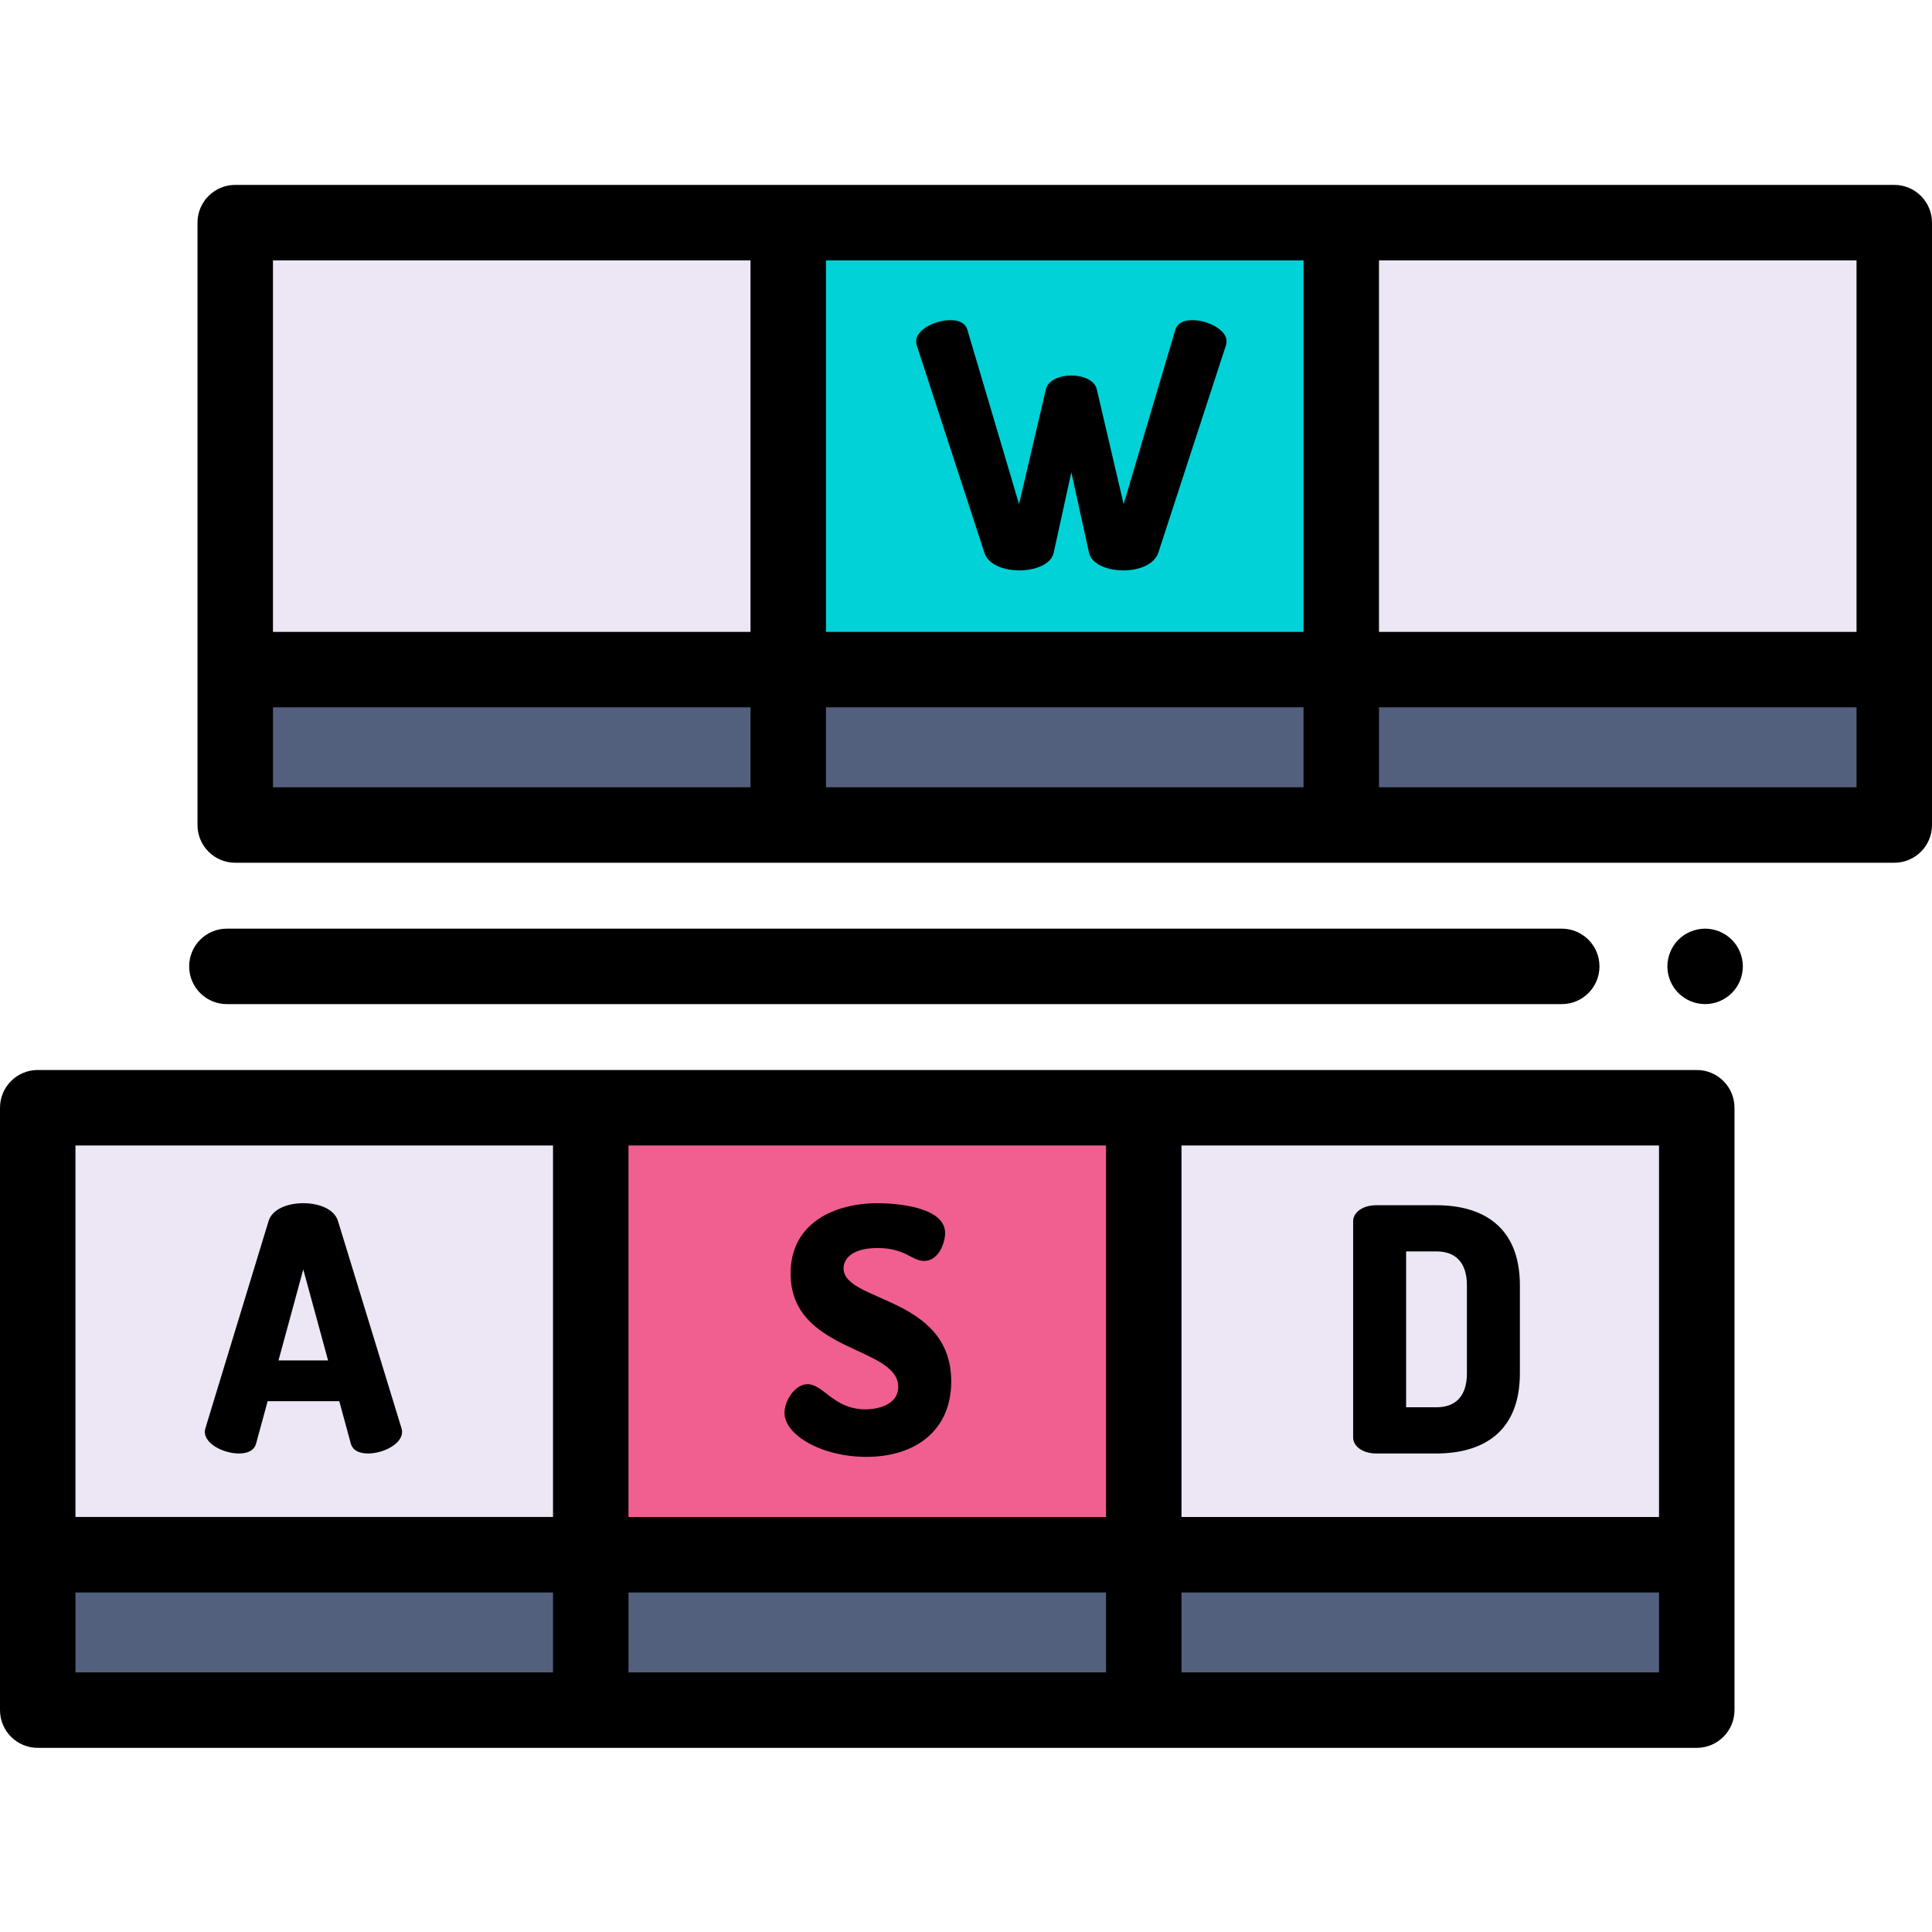
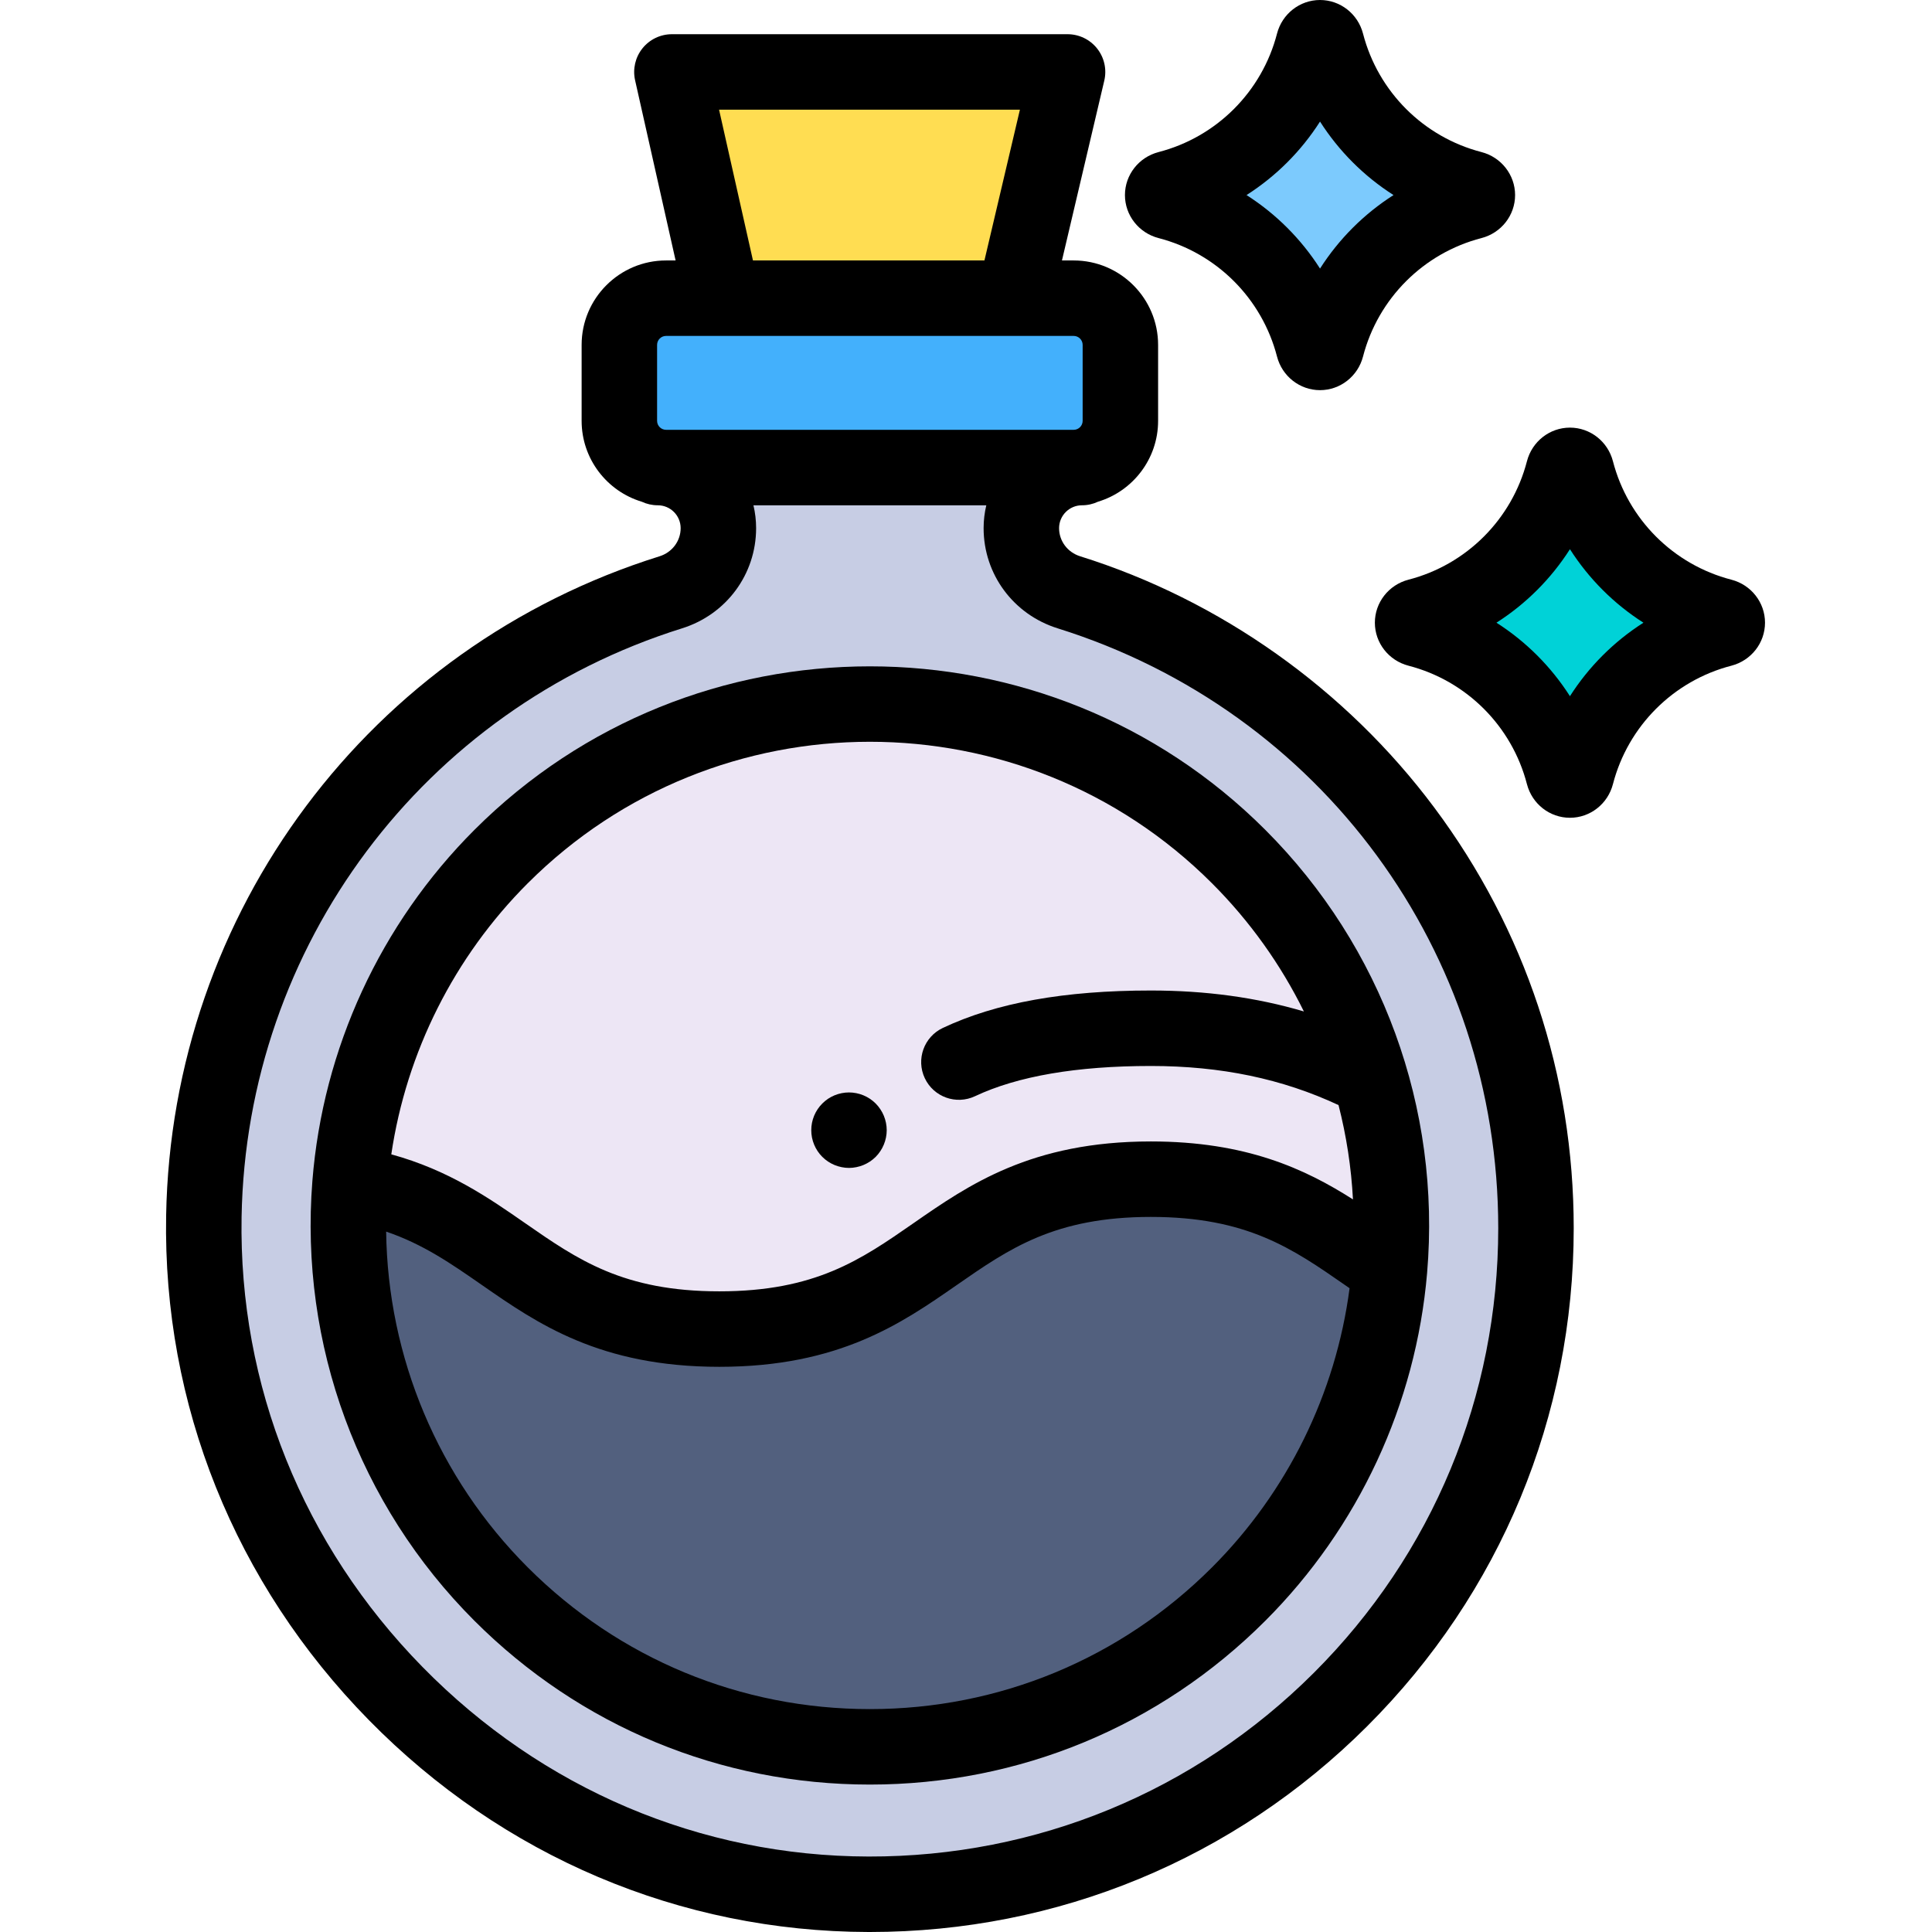
- <svg xmlns="http://www.w3.org/2000/svg" height="512pt" viewBox="0 -49 512 512" width="512pt">
-   <g fill="#52607e">
-     <path d="m10 363.02h146.555v41.184h-146.555zm0 0" />
-     <path d="m156.555 363.02h146.555v41.184h-146.555zm0 0" />
-     <path d="m303.109 363.02h146.551v41.184h-146.551zm0 0" />
-   </g>
-   <path d="m10 244.562h146.555v118.453h-146.555zm0 0" fill="#ede6f5" />
-   <path d="m156.555 244.562h146.555v118.453h-146.555zm0 0" fill="#f05f90" />
-   <path d="m303.109 244.562h146.551v118.453h-146.551zm0 0" fill="#ede6f5" />
-   <path d="m238.043 318.547c0-10.891-28.527-9-28.527-30.059 0-13.5 11.789-18.629 23.039-18.629 4.77 0 17.91.902 17.91 7.918 0 2.434-1.621 7.383-5.582 7.383-3.238 0-4.949-3.422-12.328-3.422-6.391 0-9 2.609-9 5.402 0 9 28.527 7.289 28.527 29.969 0 12.957-9.449 19.977-22.496 19.977-11.793 0-21.691-5.758-21.691-11.699 0-3.059 2.699-7.559 6.121-7.559 4.227 0 6.93 6.66 15.297 6.66 4.141 0 8.73-1.621 8.73-5.941zm0 0" />
-   <path d="m54.273 330.426c0-.27.09-.629.18-.988l16.738-54.898c.992-3.148 5.043-4.68 9.18-4.68 4.141 0 8.191 1.531 9.184 4.68l16.828 54.898c.09.359.18.719.18.988 0 3.332-5.129 5.762-9 5.762-2.25 0-4.051-.719-4.59-2.609l-3.062-11.25h-18.984l-3.062 11.25c-.539 1.891-2.34 2.609-4.59 2.609-3.871 0-9-2.43-9-5.762zm32.668-18.898-6.57-24.117-6.566 24.117zm0 0" />
-   <path d="m380.648 270.398c12.418 0 22.137 5.762 22.137 21.238v23.309c0 15.48-9.719 21.242-22.137 21.242h-15.93c-3.691 0-6.121-1.98-6.121-4.23v-57.328c0-2.25 2.43-4.23 6.121-4.23zm-8.012 12.242v41.305h8.012c5.039 0 8.098-2.879 8.098-9v-23.309c0-6.117-3.059-9-8.098-9h-8.012zm0 0" />
-   <path d="m62.34 128.453h146.551v41.188h-146.551zm0 0" fill="#52607e" />
-   <path d="m208.891 128.453h146.555v41.188h-146.555zm0 0" fill="#52607e" />
-   <path d="m355.445 128.453h146.555v41.188h-146.555zm0 0" fill="#52607e" />
-   <path d="m62.34 10h146.551v118.453h-146.551zm0 0" fill="#ede6f5" />
-   <path d="m208.891 10h146.555v118.453h-146.555zm0 0" fill="#00d2d7" />
-   <path d="m355.445 10h146.555v118.453h-146.555zm0 0" fill="#ede6f5" />
-   <path d="m449.66 234.562h-439.66c-5.523 0-10 4.477-10 10v159.637c0 5.523 4.477 10 10 10h439.66c5.523 0 10-4.477 10-10v-159.637c0-5.523-4.477-10-10-10zm-10 118.457h-126.551v-98.457h126.551zm-146.551 0h-126.555v-98.457h126.555zm-273.109-98.457h126.555v98.453h-126.555zm0 118.457h126.555v21.184h-126.555zm146.555 0h126.555v21.184h-126.555zm273.105 21.184h-126.551v-21.184h126.551zm0 0" />
-   <path d="m502 0h-439.66c-5.523 0-10 4.477-10 10v159.637c0 5.523 4.477 10 10 10h439.66c5.523 0 10-4.477 10-10v-159.637c0-5.523-4.477-10-10-10zm-10 118.453h-126.555v-98.453h126.555zm-146.555 0h-126.555v-98.453h126.555zm-273.105-98.453h126.551v98.453h-126.551zm0 118.453h126.551v21.188h-126.551zm146.551 0h126.555v21.188h-126.555zm273.109 21.188h-126.555v-21.188h126.555zm0 0" />
-   <path d="m306.957 97.484c-1.078 3.148-5.129 4.68-9.27 4.68-4.051 0-8.371-1.531-9.09-4.68l-4.68-21.328-4.68 21.328c-.723 3.148-5.039 4.68-9.09 4.68-4.141 0-8.281-1.531-9.27-4.68l-17.91-54.898c-.09-.27-.18-.719-.18-1.172 0-3.059 5.039-5.578 9.09-5.578 2.16 0 3.961.719 4.5 2.609l13.68 46.168 7.109-30.418c.539-2.43 3.688-3.688 6.75-3.688 3.059 0 6.211 1.258 6.75 3.688l7.109 30.418 13.68-46.168c.539-1.891 2.34-2.609 4.5-2.609 4.051 0 9.09 2.52 9.09 5.578 0 .453-.094.902-.184 1.172zm0 0" />
-   <path d="m451.871 217.102c-.652 0-1.312-.07-1.949-.199-.641-.121-1.273-.32-1.871-.57-.609-.25-1.191-.562-1.73-.922-.551-.359-1.059-.777-1.52-1.238-.461-.461-.879-.973-1.242-1.52-.359-.543-.668-1.121-.918-1.723-.25-.609-.441-1.238-.57-1.879-.129-.641-.199-1.301-.199-1.949 0-.652.07-1.312.199-1.949.129-.641.32-1.27.57-1.871.25-.609.559-1.191.918-1.73.363-.551.781-1.059 1.242-1.52.461-.461.969-.879 1.52-1.242.539-.367 1.121-.668 1.73-.918.598-.25 1.23-.449 1.871-.57 1.289-.262 2.617-.262 3.898 0 .641.121 1.27.32 1.879.57.602.25 1.18.551 1.723.918.547.363 1.059.781 1.52 1.242.457.461.879.969 1.25 1.52.359.539.668 1.121.918 1.73.25.602.441 1.23.562 1.871.129.637.199 1.297.199 1.949 0 .648-.07 1.309-.199 1.949-.121.641-.312 1.27-.562 1.879-.25.602-.559 1.18-.918 1.723-.371.547-.793 1.059-1.25 1.52-.461.461-.973.879-1.52 1.238-.543.359-1.121.672-1.723.922-.609.25-1.238.449-1.879.57-.641.129-1.301.199-1.949.199zm0 0" />
-   <path d="m413.875 217.102h-353.746c-5.523 0-10-4.477-10-10 0-5.523 4.477-10 10-10h353.746c5.523 0 10 4.477 10 10 0 5.523-4.477 10-10 10zm0 0" />
+ <svg xmlns="http://www.w3.org/2000/svg" height="512pt" viewBox="-44 0 512 512" width="512pt">
+   <path d="m412.328 163.305c-18.844-4.879-33.68-19.719-38.562-38.562-.488-1.891-2.938-1.891-3.43 0-4.879 18.848-19.719 33.684-38.562 38.562-1.895.492-1.895 2.941 0 3.434 18.844 4.879 33.68 19.715 38.562 38.562.492 1.891 2.941 1.891 3.43 0 4.883-18.848 19.719-33.684 38.562-38.562 1.895-.492 1.895-2.941 0-3.434zm0 0" fill="#00d2d7" />
+   <path d="m372.051 216.719c-5.352 0-10.035-3.664-11.395-8.91-3.984-15.379-16.012-27.41-31.391-31.391-5.246-1.359-8.91-6.047-8.91-11.395-.004-5.348 3.66-10.035 8.902-11.398 15.387-3.98 27.414-16.012 31.398-31.387 1.359-5.25 6.043-8.914 11.395-8.914 5.352 0 10.035 3.664 11.395 8.91 3.984 15.379 16.012 27.406 31.391 31.391h.004c5.246 1.363 8.91 6.051 8.906 11.398 0 5.352-3.664 10.035-8.914 11.395-15.375 3.98-27.402 16.012-31.387 31.387-1.359 5.25-6.043 8.914-11.395 8.914zm-19.477-51.699c7.828 4.996 14.48 11.648 19.477 19.477 4.996-7.828 11.648-14.477 19.477-19.477-7.828-4.992-14.48-11.648-19.477-19.477-4.996 7.832-11.645 14.48-19.477 19.477zm57.23 7.961c.004.004.008.004.012.004-.004 0-.008 0-.012-.004zm0 0" />
+   <path d="m346.098 49.98c-18.848-4.879-33.684-19.719-38.562-38.562-.492-1.891-2.941-1.891-3.43 0-4.883 18.848-19.719 33.684-38.562 38.562-1.895.492-1.895 2.941 0 3.43 18.844 4.883 33.68 19.719 38.562 38.562.488 1.895 2.938 1.895 3.43 0 4.879-18.844 19.719-33.68 38.562-38.562 1.891-.488 1.891-2.938 0-3.43zm0 0" fill="#7ccafd" />
+   <path d="m305.82 103.395c-5.352 0-10.039-3.664-11.398-8.91-3.98-15.379-16.008-27.41-31.387-31.391-5.25-1.359-8.914-6.047-8.914-11.398 0-5.348 3.664-10.035 8.914-11.395 15.379-3.984 27.406-16.012 31.387-31.387 1.359-5.25 6.047-8.914 11.398-8.914 5.348 0 10.035 3.664 11.395 8.91 3.984 15.379 16.012 27.406 31.391 31.391 5.246 1.359 8.91 6.047 8.91 11.395 0 5.352-3.664 10.039-8.91 11.398-15.379 3.98-27.406 16.012-31.391 31.387-1.359 5.25-6.047 8.914-11.395 8.914zm-19.477-51.699c7.828 4.996 14.48 11.648 19.477 19.477 4.996-7.828 11.648-14.48 19.477-19.477-7.828-4.996-14.48-11.645-19.477-19.477-4.996 7.832-11.648 14.48-19.477 19.477zm0 0" />
+   <path d="m130.32 123.906c8.871 0 16.062 7.191 16.062 16.062 0 7.828-5.145 14.664-12.617 17.004-70.77 22.133-122.383 87.617-123.738 165.355-1.707 97.742 78.402 179.484 176.156 179.672 97.648.184 176.867-78.918 176.867-176.527 0-79.117-52.051-146.078-123.781-168.504-7.465-2.336-12.602-9.176-12.602-16.996v-.004c0-8.871 7.191-16.062 16.062-16.062" fill="#c7cde4" />
+   <path d="m260.992 312.496c32.602 0 46.617 12.914 63.238 24.016-2.668 31.344-15.992 61.953-39.98 85.938-53.973 53.973-141.477 53.973-195.449 0-29.777-29.777-43.129-69.766-40.047-108.695 41.355 6.758 46.797 38.465 97.879 38.465 57.18 0 57.18-39.723 114.359-39.723zm0 0" fill="#52607e" />
+   <path d="m260.992 312.496c32.602 0 46.617 12.914 63.238 24.016 3.336-39.188-9.992-79.527-39.98-109.516-53.973-53.973-141.477-53.973-195.449 0-24.195 24.195-37.543 55.129-40.047 86.758 41.355 6.758 46.797 38.465 97.879 38.465 57.18 0 57.18-39.723 114.359-39.723zm0 0" fill="#ede6f5" />
+   <path d="m180.992 309.512c-.648 0-1.309-.07-1.957-.203-.641-.129-1.262-.316-1.871-.566-.602-.25-1.18-.562-1.73-.922-.539-.359-1.051-.781-1.512-1.238-.469-.461-.879-.973-1.25-1.523-.359-.539-.668-1.117-.918-1.727-.25-.602-.441-1.23-.57-1.871-.129-.641-.188-1.301-.188-1.949 0-.652.059-1.312.188-1.961.129-.629.32-1.262.57-1.871.25-.598.559-1.18.918-1.719.371-.551.781-1.062 1.25-1.52.461-.469.973-.879 1.512-1.25.551-.359 1.129-.672 1.73-.922.609-.25 1.23-.438 1.871-.566 1.289-.262 2.617-.262 3.906 0 .641.129 1.273.316 1.871.566.609.25 1.191.562 1.73.922.551.371 1.059.781 1.52 1.25.461.461.879.969 1.238 1.52.363.539.672 1.121.922 1.719.25.609.441 1.242.57 1.871.129.648.199 1.309.199 1.961 0 .648-.07 1.309-.199 1.949-.129.641-.32 1.27-.57 1.871-.25.609-.559 1.188-.922 1.727-.359.551-.777 1.062-1.238 1.523-.461.457-.969.879-1.52 1.238-.539.359-1.121.672-1.73.922-.602.25-1.23.438-1.871.566-.637.133-1.297.203-1.949.203zm0 0" />
+   <path d="m240.535 123.906h-108.02c-6.836 0-12.379-5.543-12.379-12.379v-20.125c0-6.836 5.543-12.379 12.379-12.379h108.02c6.836 0 12.379 5.543 12.379 12.379v20.125c0 6.836-5.543 12.379-12.379 12.379zm0 0" fill="#43b0fc" />
+   <path d="m134.062 19.07 13.48 59.953h77.262l14.109-59.953zm0 0" fill="#ffdd52" />
+   <path d="m336.07 213.98c-23.383-31.316-56.699-54.953-93.812-66.559-3.344-1.043-5.59-4.039-5.59-7.453 0-3.344 2.723-6.062 6.062-6.062 1.52 0 2.961-.34 4.254-.949 9.207-2.773 15.926-11.332 15.926-21.43v-20.125c0-12.34-10.039-22.379-22.379-22.379h-3.102l11.219-47.664c.699-2.973 0-6.105-1.898-8.5-1.895-2.395-4.781-3.793-7.836-3.793h-104.852c-3.039 0-5.91 1.383-7.809 3.754-1.898 2.371-2.613 5.477-1.949 8.441l10.738 47.762h-2.527c-12.34 0-22.379 10.039-22.379 22.379v20.125c0 10.102 6.727 18.66 15.938 21.434 1.289.605 2.727.945 4.246.945 3.344 0 6.059 2.719 6.059 6.062 0 3.414-2.25 6.41-5.598 7.457-76.801 24.023-129.348 94.238-130.754 174.727-.871 49.996 18.188 97.453 53.676 133.633 35.461 36.156 82.504 56.117 132.461 56.215h.363c49.758 0 96.543-19.352 131.766-54.508 35.312-35.242 54.758-82.129 54.758-132.02 0-40.543-12.785-79.098-36.98-111.492zm-189.512-184.914h79.73l-9.402 39.957h-61.344zm-16.422 62.336c0-1.312 1.066-2.379 2.379-2.379h108.02c1.309 0 2.379 1.066 2.379 2.379v20.125c0 1.312-1.066 2.379-2.383 2.379h-108.016c-1.312 0-2.379-1.066-2.379-2.379zm174.027 351.934c-31.523 31.465-73.453 48.758-117.961 48.664-44.559-.086-86.543-17.922-118.223-50.223-31.703-32.32-48.734-74.68-47.957-119.273 1.258-71.855 48.164-134.543 116.727-155.988 11.742-3.672 19.629-14.34 19.629-26.547 0-2.086-.246-4.117-.711-6.062h61.715c-.465 1.945-.715 3.977-.715 6.062 0 12.207 7.887 22.871 19.617 26.543 69.844 21.84 116.766 85.719 116.766 158.961 0 44.543-17.359 86.398-48.887 117.863zm0 0" />
+   <path d="m291.324 219.926c-57.785-57.785-151.809-57.785-209.598 0-24.914 24.918-40.164 57.961-42.941 93.039-3.43 43.352 12.223 85.836 42.941 116.555 27.992 27.992 65.211 43.41 104.797 43.41 39.59 0 76.809-15.418 104.801-43.41 24.688-24.688 39.914-57.418 42.871-92.16 3.715-43.668-11.91-86.469-42.871-117.434zm-195.453 14.141c49.984-49.984 131.32-49.988 181.309 0 10.051 10.051 18.234 21.547 24.363 33.98-12.598-3.723-26.008-5.551-40.551-5.551-22.941 0-40.977 3.246-55.137 9.922-4.996 2.355-7.133 8.316-4.777 13.312 2.355 4.992 8.312 7.133 13.309 4.777 11.277-5.316 26.953-8.012 46.605-8.012 18.551 0 34.832 3.395 49.734 10.367 2.086 8.141 3.375 16.508 3.824 24.992-12.691-8.086-28.328-15.359-53.559-15.359-31.723 0-48.277 11.5-62.887 21.648-13.961 9.699-26.016 18.074-51.473 18.074-25.457 0-37.512-8.375-51.473-18.074-9.57-6.652-20.219-14.047-35.461-18.23 4.016-27.098 16.672-52.348 36.172-71.848zm181.309 181.312c-24.215 24.215-56.41 37.551-90.652 37.551-34.246 0-66.441-13.336-90.656-37.551-23.77-23.77-37.113-55.68-37.539-88.992 9.805 3.336 17.195 8.469 25.422 14.184 14.605 10.148 31.16 21.648 62.883 21.648 31.723 0 48.277-11.5 62.883-21.648 13.961-9.699 26.016-18.074 51.473-18.074 25.457 0 37.512 8.375 51.473 18.074.395.273.789.547 1.184.82-3.652 27.906-16.473 53.992-36.469 73.988zm0 0" />
</svg>
